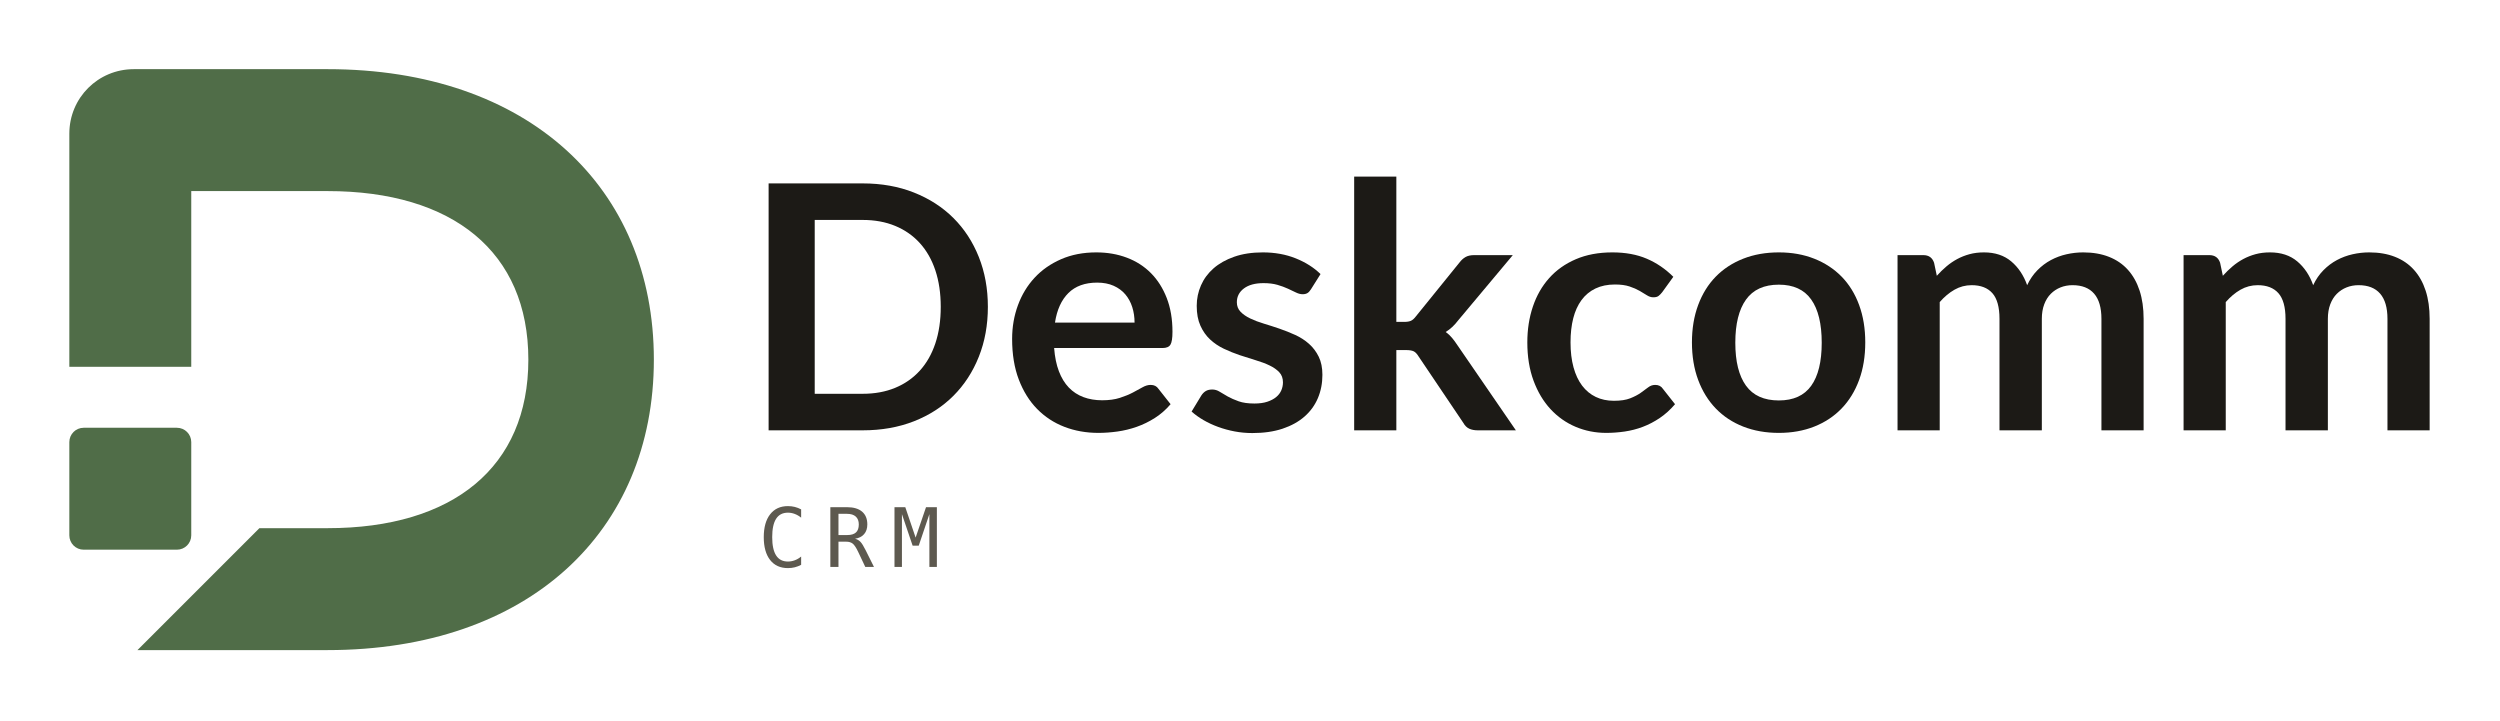
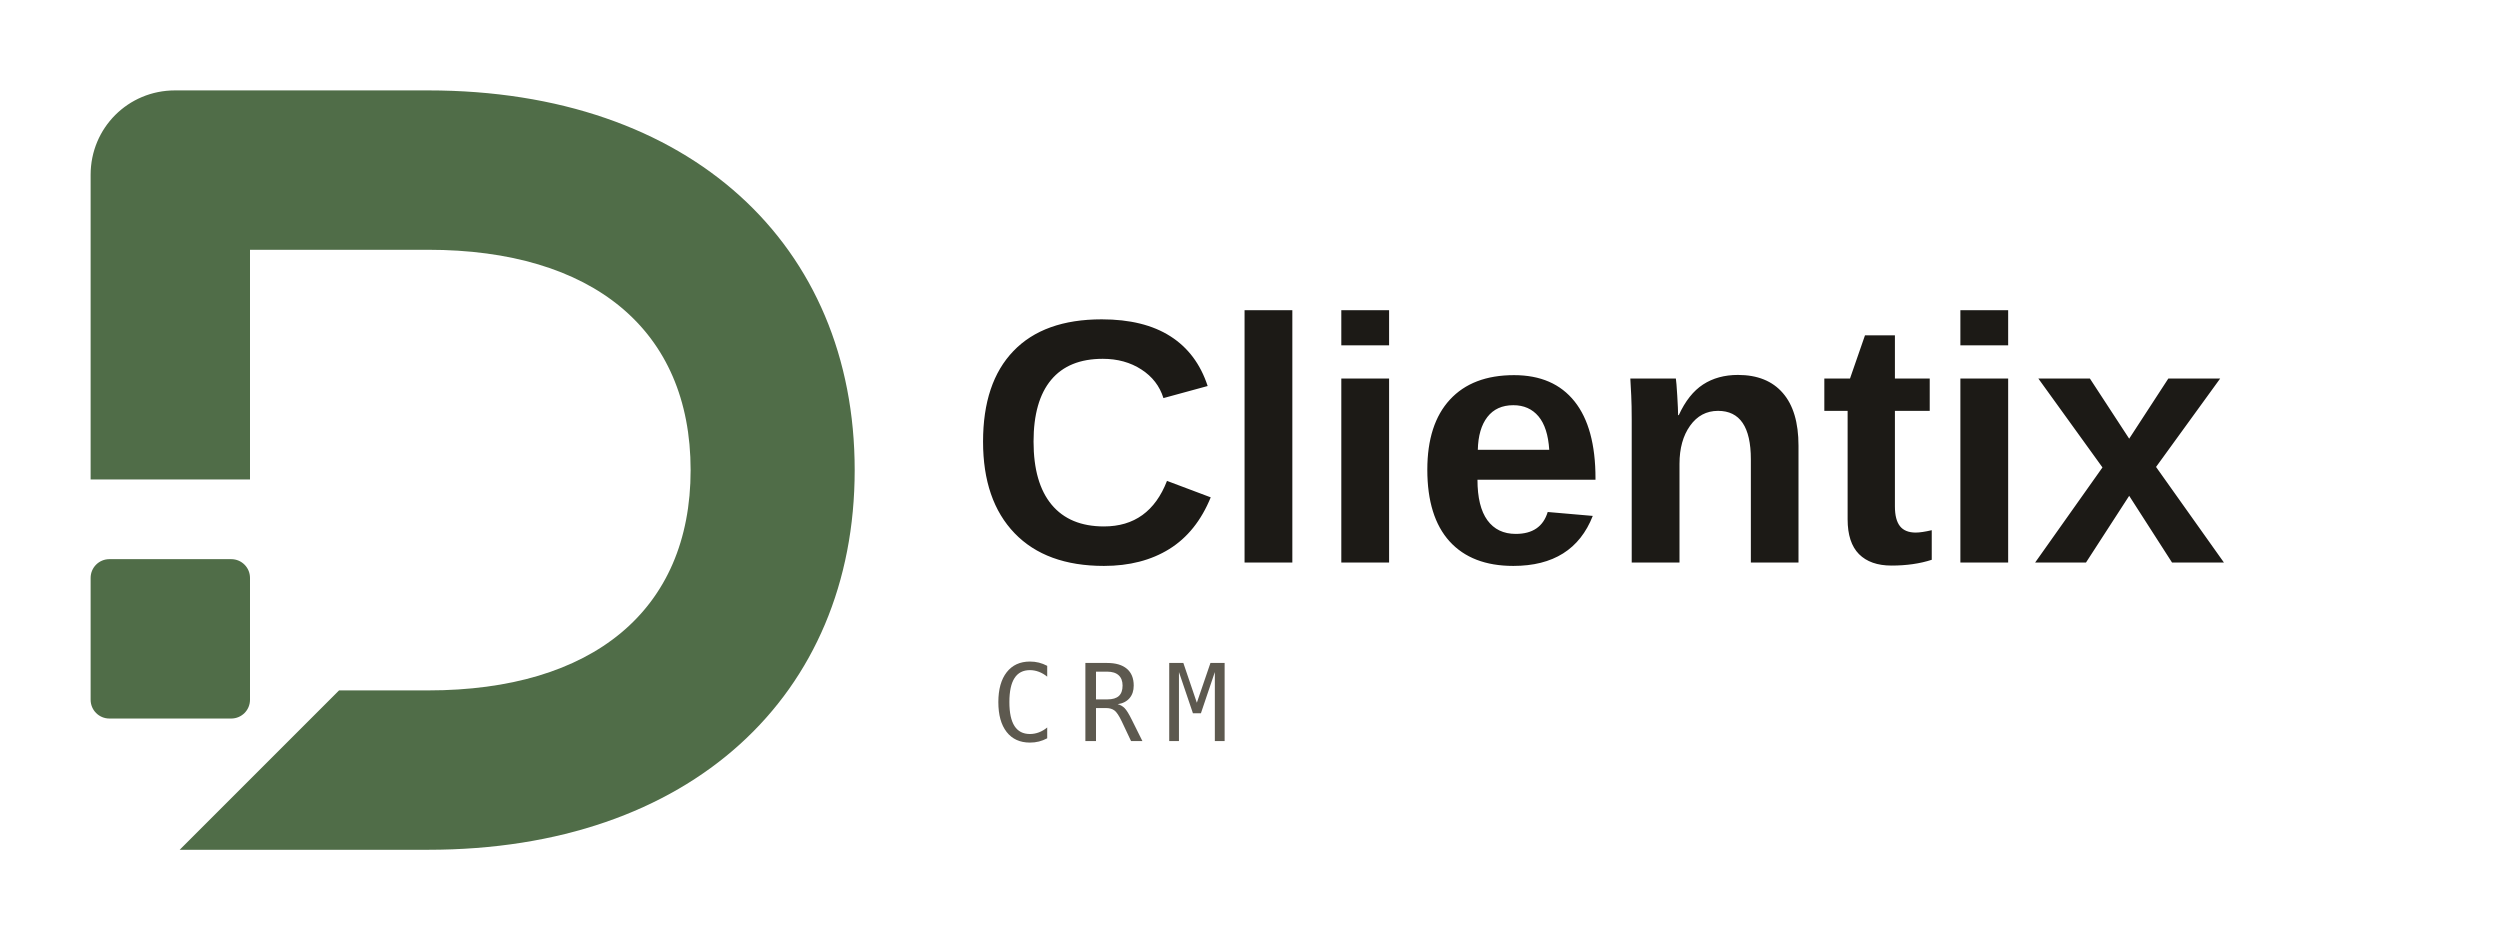
- <svg xmlns="http://www.w3.org/2000/svg" viewBox="51 25 732 211" width="1464" height="422" role="img" aria-labelledby="title desc">
+ <svg xmlns="http://www.w3.org/2000/svg" viewBox="51 25 560 211" width="1120" height="422" role="img" aria-labelledby="title desc">
  <g fill="#506D48" transform="translate(44 19) scale(1.05)">
    <path d="M26 108V43c0-10 8-18 18-18h54c56 0 91 33 91 81s-35 81-91 81H45l34-34h19c35 0 56-17 56-47s-21-47-56-47H60v49Z" />
    <rect x="26" y="125" width="34" height="34" rx="4" />
  </g>
  <g fill="#1C1A16">
-     <path transform="translate(268 151) scale(0.05 -0.05)" d="M1445 723Q1445 564 1392.0 431.0Q1339 298 1243.0 202.0Q1147 106 1012.0 53.0Q877 0 712 0H161V1446H712Q877 1446 1012.0 1392.5Q1147 1339 1243.0 1243.5Q1339 1148 1392.0 1015.0Q1445 882 1445 723ZM1169 723Q1169 842 1137.5 936.5Q1106 1031 1046.5 1096.5Q987 1162 902.5 1197.0Q818 1232 712 1232H431V214H712Q818 214 902.5 249.0Q987 284 1046.5 349.5Q1106 415 1137.5 509.5Q1169 604 1169 723Z" />
-     <path transform="translate(344.05 151) scale(0.05 -0.05)" d="M783 631Q783 679 769.5 721.5Q756 764 729.0 796.0Q702 828 660.5 846.5Q619 865 564 865Q457 865 395.5 804.0Q334 743 317 631ZM312 482Q318 403 340.0 345.5Q362 288 398.0 250.5Q434 213 483.5 194.5Q533 176 593 176Q653 176 696.5 190.0Q740 204 772.5 221.0Q805 238 829.5 252.0Q854 266 877 266Q908 266 923 243L994 153Q953 105 902.0 72.5Q851 40 795.5 20.5Q740 1 682.5 -7.0Q625 -15 571 -15Q464 -15 372.0 20.5Q280 56 212.0 125.5Q144 195 105.0 297.5Q66 400 66 535Q66 640 100.0 732.5Q134 825 197.5 893.5Q261 962 352.5 1002.0Q444 1042 559 1042Q656 1042 738.0 1011.0Q820 980 879.0 920.5Q938 861 971.5 774.5Q1005 688 1005 577Q1005 521 993.0 501.5Q981 482 947 482Z" />
-     <path transform="translate(397.45 151) scale(0.05 -0.05)" d="M748 826Q738 810 727.0 803.5Q716 797 699 797Q681 797 660.5 807.0Q640 817 613.0 829.5Q586 842 551.5 852.0Q517 862 470 862Q397 862 355.5 831.0Q314 800 314 750Q314 717 335.5 694.5Q357 672 392.5 655.0Q428 638 473.0 624.5Q518 611 564.5 595.0Q611 579 656.0 558.5Q701 538 736.5 506.5Q772 475 793.5 431.0Q815 387 815 325Q815 251 788.5 188.5Q762 126 710.0 80.5Q658 35 581.5 9.5Q505 -16 405 -16Q352 -16 301.5 -6.5Q251 3 204.5 20.0Q158 37 118.5 60.0Q79 83 49 110L106 204Q117 221 132.0 230.0Q147 239 170 239Q193 239 213.5 226.0Q234 213 261.0 198.0Q288 183 324.5 170.0Q361 157 417 157Q461 157 492.5 167.5Q524 178 544.5 195.0Q565 212 574.5 234.5Q584 257 584 281Q584 317 562.5 340.0Q541 363 505.5 380.0Q470 397 424.5 410.5Q379 424 331.5 440.0Q284 456 238.5 477.5Q193 499 157.5 532.0Q122 565 100.5 613.0Q79 661 79 729Q79 792 104.0 849.0Q129 906 177.5 948.5Q226 991 298.5 1016.5Q371 1042 466 1042Q572 1042 659.0 1007.0Q746 972 804 915Z" />
-     <path transform="translate(441.4 151) scale(0.05 -0.05)" d="M369 1486V635H415Q440 635 454.5 641.5Q469 648 484 668L739 983Q755 1004 774.5 1015.0Q794 1026 825 1026H1051L732 645Q698 600 658 576Q679 561 695.5 541.0Q712 521 727 498L1069 0H846Q817 0 796.0 9.5Q775 19 761 44L499 433Q485 456 470.0 463.0Q455 470 425 470H369V0H122V1486Z" />
-     <path transform="translate(494.85 151) scale(0.05 -0.05)" d="M857 809Q846 795 835.5 787.0Q825 779 805 779Q786 779 768.0 790.5Q750 802 725.0 816.5Q700 831 665.5 842.5Q631 854 580 854Q515 854 466.0 830.5Q417 807 384.5 763.0Q352 719 336.0 656.5Q320 594 320 515Q320 433 337.5 369.0Q355 305 388.0 261.5Q421 218 468.0 195.5Q515 173 574 173Q633 173 669.5 187.5Q706 202 731.0 219.5Q756 237 774.5 251.5Q793 266 816 266Q846 266 861 243L932 153Q891 105 843.0 72.5Q795 40 743.5 20.5Q692 1 637.5 -7.0Q583 -15 529 -15Q434 -15 350.0 20.5Q266 56 203.0 124.0Q140 192 103.5 290.5Q67 389 67 515Q67 628 99.5 724.5Q132 821 195.0 891.5Q258 962 351.0 1002.0Q444 1042 565 1042Q680 1042 766.5 1005.0Q853 968 922 899Z" />
-     <path transform="translate(543.05 151) scale(0.05 -0.05)" d="M576 1042Q690 1042 783.5 1005.0Q877 968 943.5 900.0Q1010 832 1046.0 734.0Q1082 636 1082 515Q1082 393 1046.0 295.0Q1010 197 943.5 128.0Q877 59 783.5 22.0Q690 -15 576 -15Q461 -15 367.0 22.0Q273 59 206.5 128.0Q140 197 103.5 295.0Q67 393 67 515Q67 636 103.5 734.0Q140 832 206.5 900.0Q273 968 367.0 1005.0Q461 1042 576 1042ZM576 175Q704 175 765.5 261.0Q827 347 827 513Q827 679 765.5 766.0Q704 853 576 853Q446 853 383.5 765.5Q321 678 321 513Q321 348 383.5 261.5Q446 175 576 175Z" />
-     <path transform="translate(600.5 151) scale(0.05 -0.05)" d="M122 0V1026H273Q321 1026 336 981L352 905Q379 935 408.5 960.0Q438 985 471.5 1003.0Q505 1021 543.5 1031.5Q582 1042 628 1042Q725 1042 787.5 989.5Q850 937 881 850Q905 901 941.0 937.5Q977 974 1020.0 997.0Q1063 1020 1111.5 1031.0Q1160 1042 1209 1042Q1294 1042 1360.0 1016.0Q1426 990 1471.0 940.0Q1516 890 1539.5 818.0Q1563 746 1563 653V0H1316V653Q1316 751 1273.0 800.5Q1230 850 1147 850Q1109 850 1076.5 837.0Q1044 824 1019.5 799.5Q995 775 981.0 738.0Q967 701 967 653V0H719V653Q719 756 677.5 803.0Q636 850 556 850Q502 850 455.5 823.5Q409 797 369 751V0Z" />
-     <path transform="translate(684.25 151) scale(0.05 -0.05)" d="M122 0V1026H273Q321 1026 336 981L352 905Q379 935 408.5 960.0Q438 985 471.5 1003.0Q505 1021 543.5 1031.5Q582 1042 628 1042Q725 1042 787.5 989.5Q850 937 881 850Q905 901 941.0 937.5Q977 974 1020.0 997.0Q1063 1020 1111.5 1031.0Q1160 1042 1209 1042Q1294 1042 1360.0 1016.0Q1426 990 1471.0 940.0Q1516 890 1539.5 818.0Q1563 746 1563 653V0H1316V653Q1316 751 1273.0 800.5Q1230 850 1147 850Q1109 850 1076.5 837.0Q1044 824 1019.5 799.5Q995 775 981.0 738.0Q967 701 967 653V0H719V653Q719 756 677.5 803.0Q636 850 556 850Q502 850 455.5 823.5Q409 797 369 751V0Z" />
+     <text x="268" y="151" font-family="Arial, sans-serif" font-size="78" font-weight="700">Clientix</text>
  </g>
  <g fill="#5D594F">
    <path transform="translate(273 191) scale(0.01171875 -0.01171875)" d="M1073 53Q996 12 915.0 -8.5Q834 -29 743 -29Q456 -29 297.5 174.0Q139 377 139 745Q139 1111 298.5 1315.5Q458 1520 743 1520Q834 1520 915.0 1499.5Q996 1479 1073 1438V1231Q999 1292 914.0 1324.0Q829 1356 743 1356Q546 1356 448.0 1204.0Q350 1052 350 745Q350 439 448.0 287.0Q546 135 743 135Q831 135 915.5 167.0Q1000 199 1073 260Z" />
    <path transform="translate(292.4492 191) scale(0.01171875 -0.01171875)" d="M760 705Q838 685 893.0 629.5Q948 574 1030 408L1233 0H1016L838 377Q761 538 699.5 584.5Q638 631 539 631H346V0H143V1493H559Q805 1493 936.0 1382.0Q1067 1271 1067 1061Q1067 913 986.5 819.5Q906 726 760 705ZM346 1327V797H567Q712 797 783.0 862.0Q854 927 854 1061Q854 1190 778.5 1258.5Q703 1327 559 1327Z" />
    <path transform="translate(311.8984 191) scale(0.01171875 -0.01171875)" d="M86 1493H356L614 733L874 1493H1145V0H958V1319L692 532H539L272 1319V0H86Z" />
  </g>
</svg>
